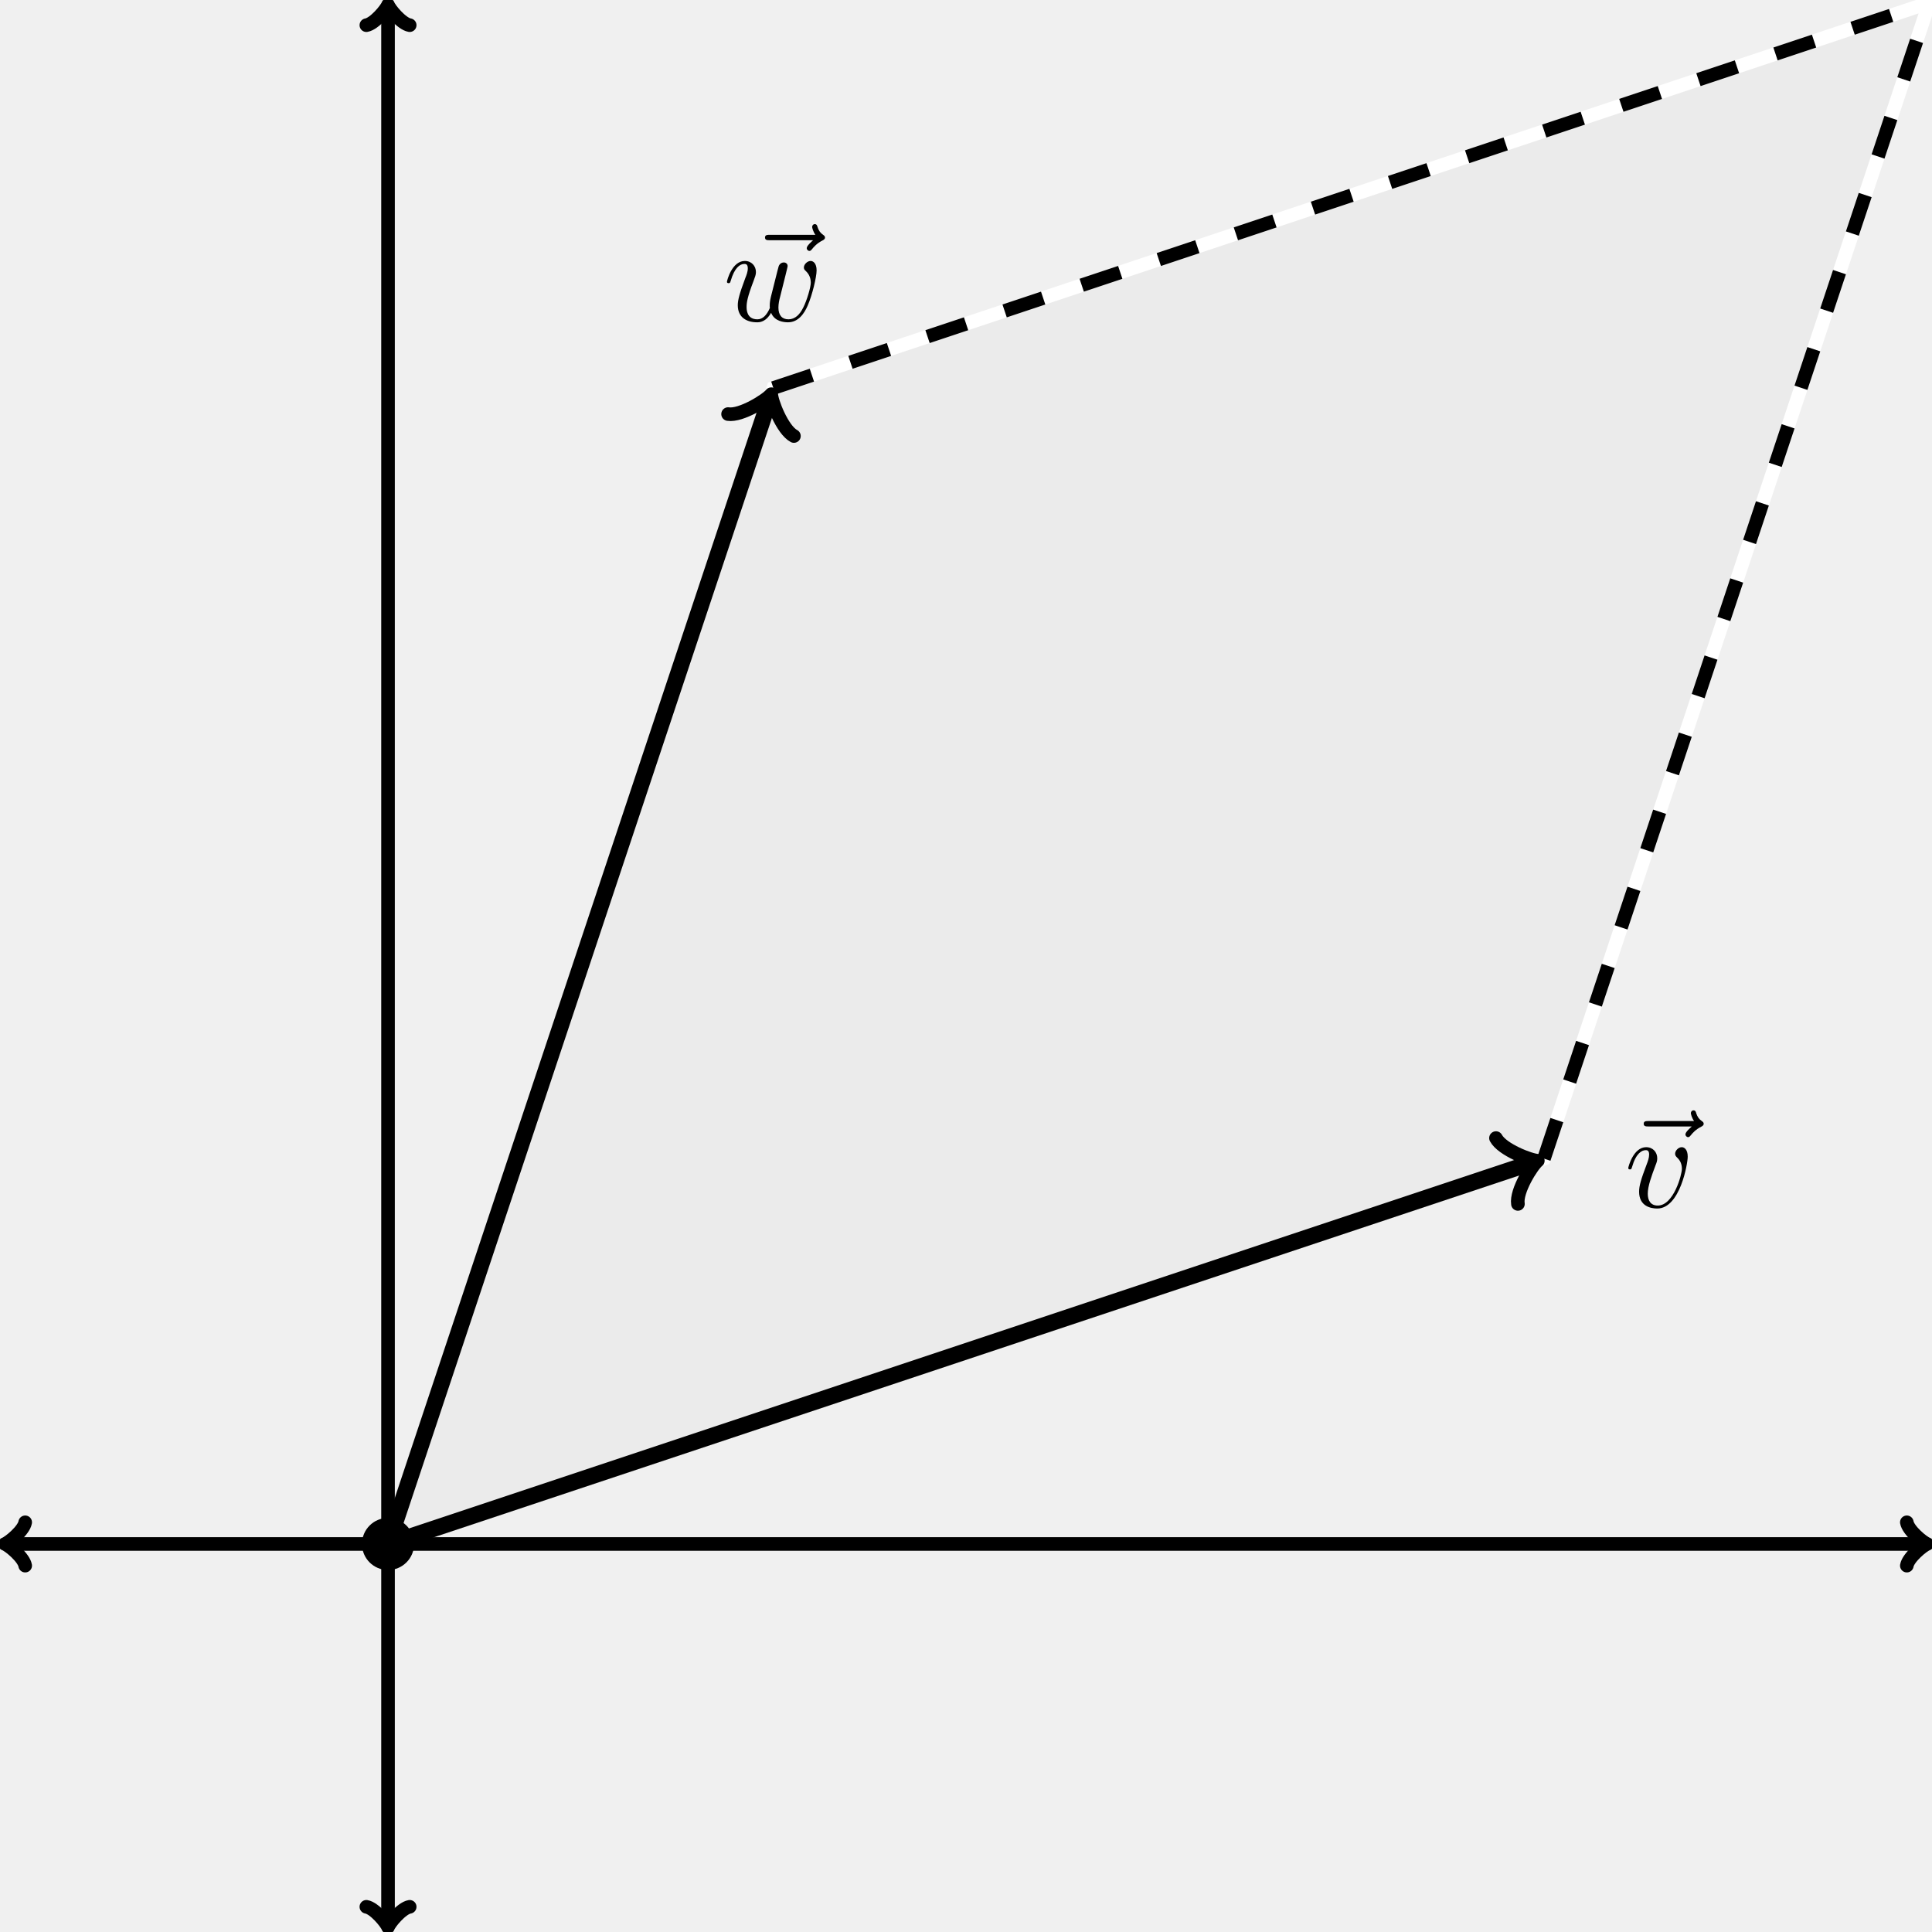
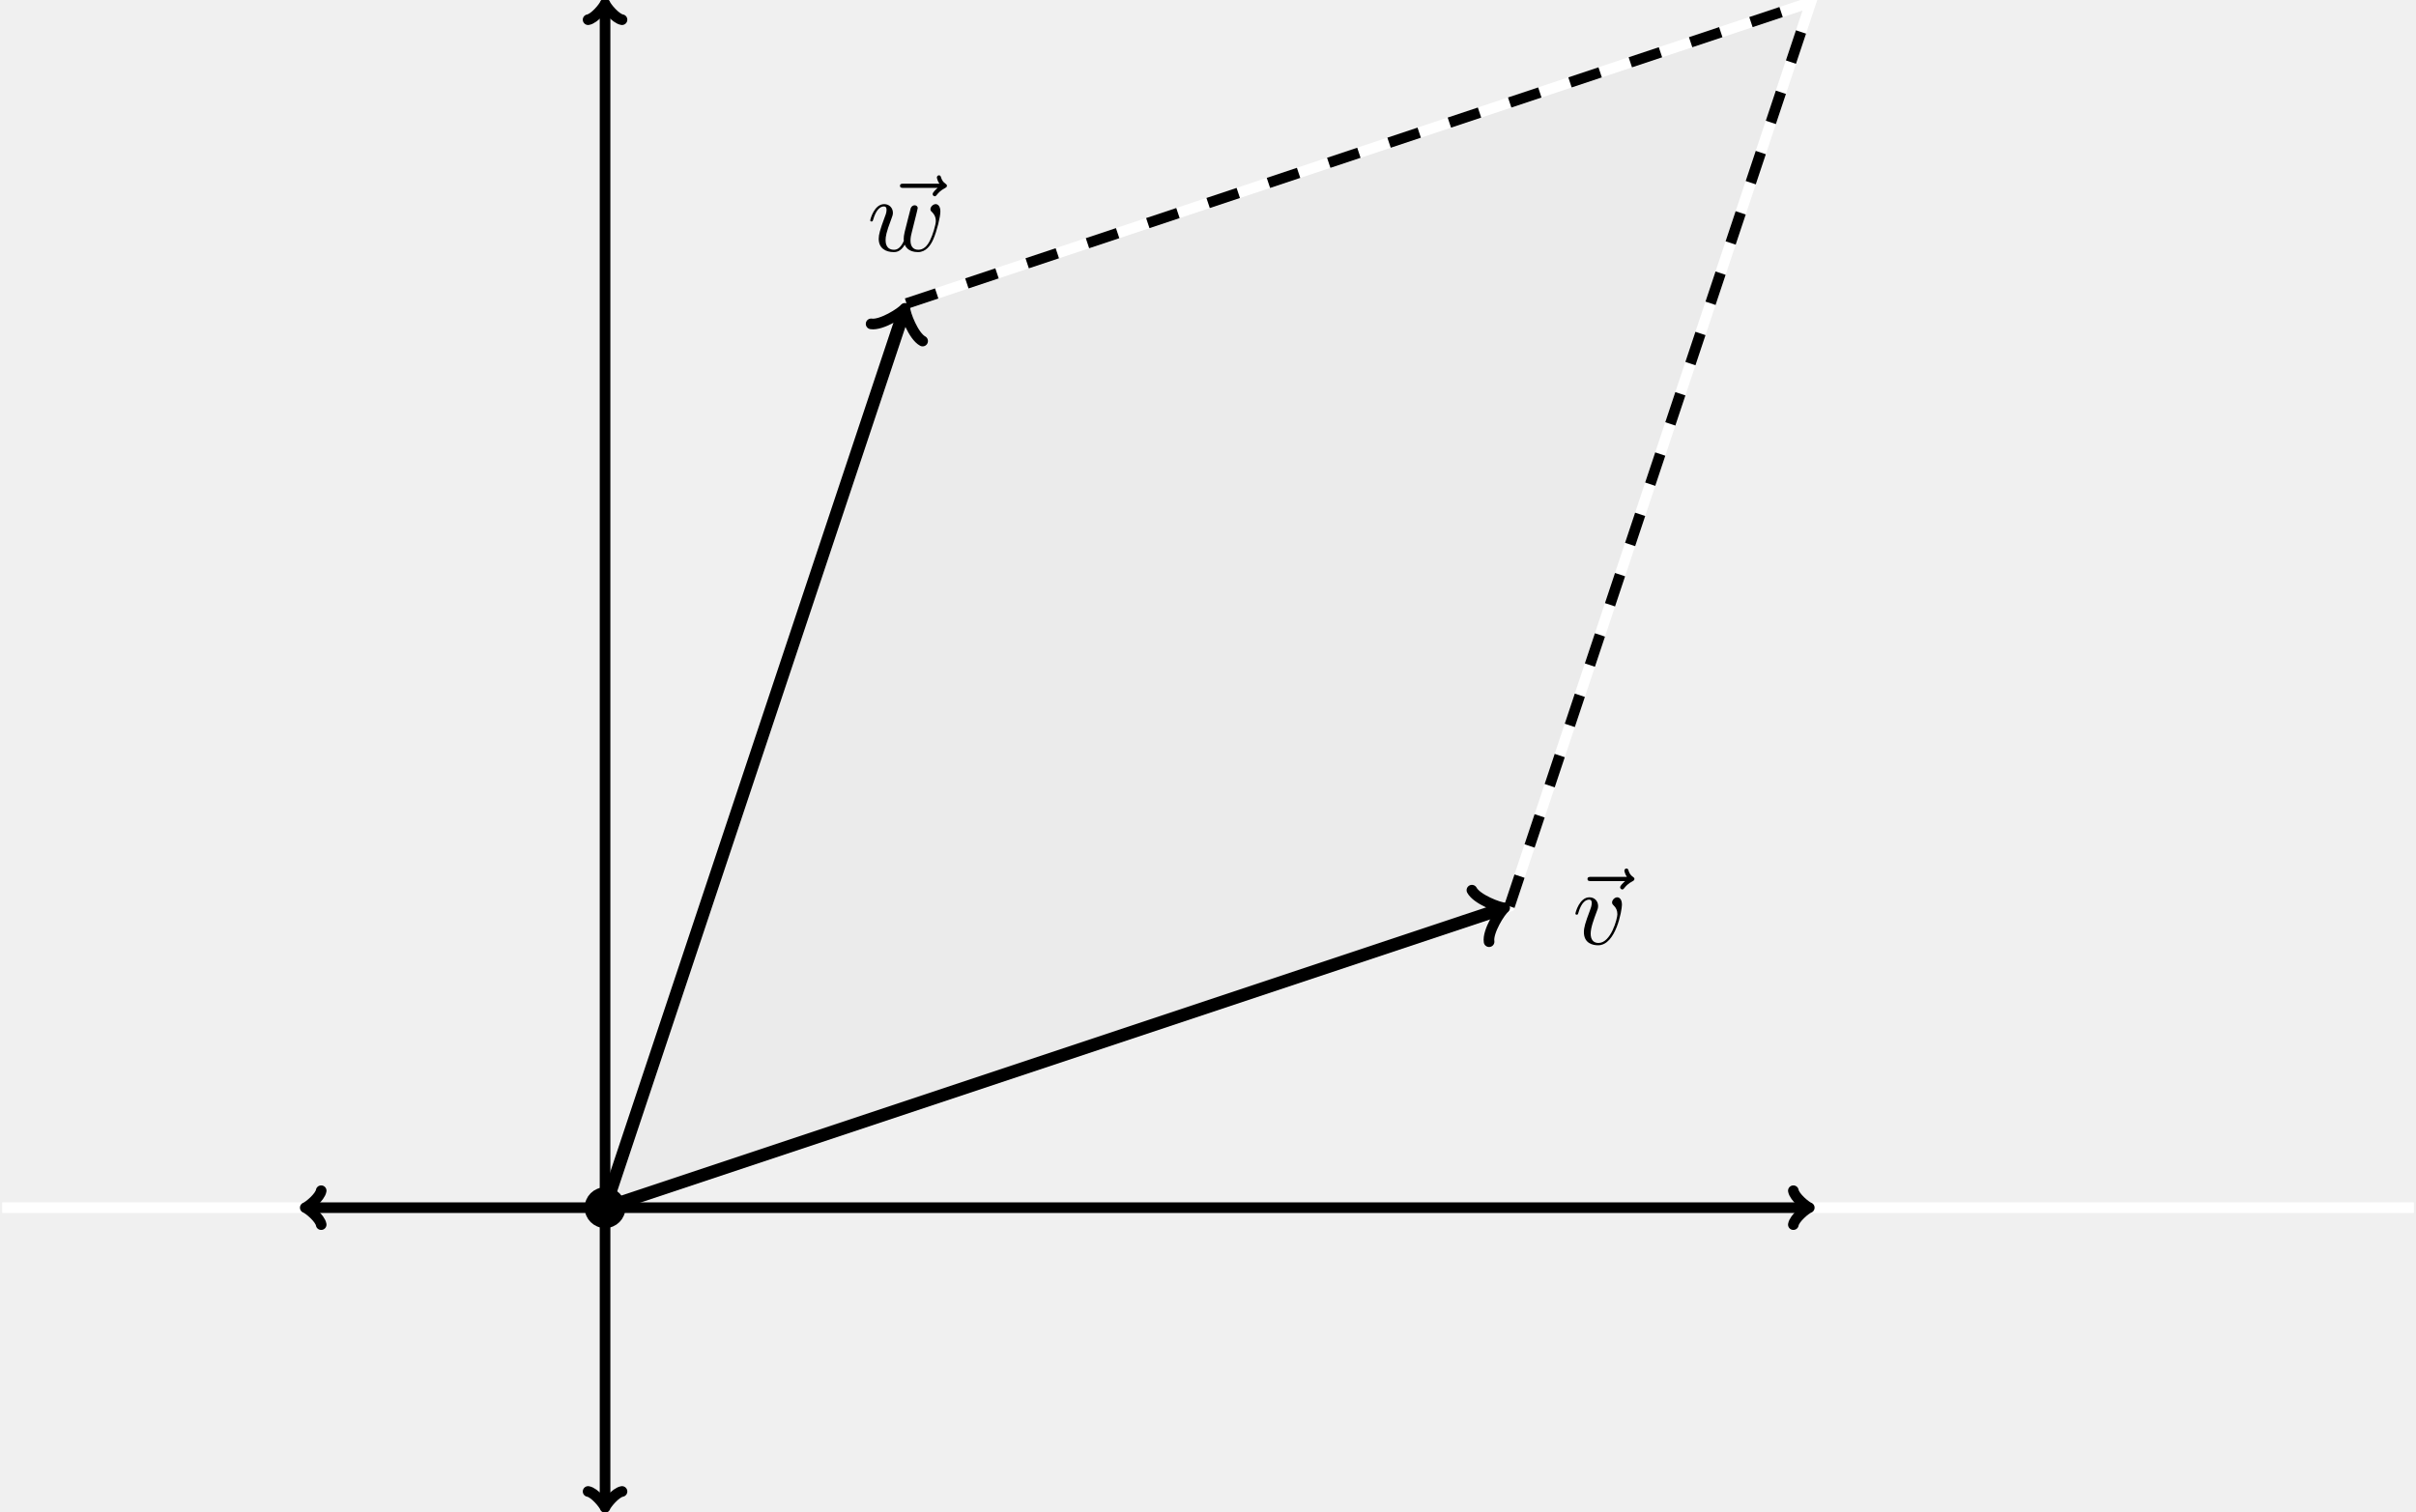
- <svg xmlns="http://www.w3.org/2000/svg" xmlns:xlink="http://www.w3.org/1999/xlink" version="1.1" width="142.131pt" height="142.131pt" viewBox="0 0 142.131 142.131">
-   <path transform="matrix(1,0,0,-1,28.546,113.585)" stroke-width="1" stroke-linecap="butt" stroke-miterlimit="10" stroke-linejoin="miter" fill="none" stroke="#000000" d="M -27.889 0 L 112.929 0 " />
-   <path transform="matrix(-1,0,0,1,.6574803,113.585)" stroke-width="1" stroke-linecap="round" stroke-linejoin="round" fill="none" stroke="#000000" d="M -1.196 1.594 C -1.096 .996 0 .1 .299 0 C 0 -.1 -1.096 -.996 -1.196 -1.594 " />
-   <path transform="matrix(1,0,0,-1,141.475,113.585)" stroke-width="1" stroke-linecap="round" stroke-linejoin="round" fill="none" stroke="#000000" d="M -1.196 1.594 C -1.096 .996 0 .1 .299 0 C 0 -.1 -1.096 -.996 -1.196 -1.594 " />
-   <path transform="matrix(1,0,0,-1,28.546,113.585)" stroke-width="1" stroke-linecap="butt" stroke-miterlimit="10" stroke-linejoin="miter" fill="none" stroke="#000000" d="M 0 -27.889 L 0 112.929 " />
-   <path transform="matrix(0,1,1,0,28.546,141.4735)" stroke-width="1" stroke-linecap="round" stroke-linejoin="round" fill="none" stroke="#000000" d="M -1.196 1.594 C -1.096 .996 0 .1 .299 0 C 0 -.1 -1.096 -.996 -1.196 -1.594 " />
-   <path transform="matrix(0,-1,-1,0,28.546,.6560364)" stroke-width="1" stroke-linecap="round" stroke-linejoin="round" fill="none" stroke="#000000" d="M -1.196 1.594 C -1.096 .996 0 .1 .299 0 C 0 -.1 -1.096 -.996 -1.196 -1.594 " />
-   <path transform="matrix(1,0,0,-1,28.546,113.585)" d="M 0 0 L 28.347 85.04 L 113.387 113.387 L 85.04 28.347 Z " fill="#ebebeb" />
-   <path transform="matrix(1,0,0,-1,28.546,113.585)" stroke-width="1" stroke-linecap="butt" stroke-miterlimit="10" stroke-linejoin="miter" fill="none" stroke="#ffffff" d="M 0 0 L 28.347 85.04 L 113.387 113.387 L 85.04 28.347 Z " />
-   <path transform="matrix(1,0,0,-1,28.546,113.585)" d="M 1.417 0 C 1.417 .783 .783 1.417 0 1.417 C -.783 1.417 -1.417 .783 -1.417 0 C -1.417 -.783 -.783 -1.417 0 -1.417 C .783 -1.417 1.417 -.783 1.417 0 Z M 0 0 " />
-   <path transform="matrix(1,0,0,-1,28.546,113.585)" stroke-width="1" stroke-linecap="butt" stroke-miterlimit="10" stroke-linejoin="miter" fill="none" stroke="#000000" d="M 1.417 0 C 1.417 .783 .783 1.417 0 1.417 C -.783 1.417 -1.417 .783 -1.417 0 C -1.417 -.783 -.783 -1.417 0 -1.417 C .783 -1.417 1.417 -.783 1.417 0 Z M 0 0 " />
-   <path transform="matrix(1,0,0,-1,28.546,113.585)" stroke-width="1.196" stroke-linecap="butt" stroke-miterlimit="10" stroke-linejoin="miter" fill="none" stroke="#000000" d="M 0 0 L 28.044 84.132 " />
-   <path transform="matrix(.31654,-.94962,-.94962,-.31654,56.59005,29.4528)" stroke-width="1" stroke-linecap="round" stroke-linejoin="round" fill="none" stroke="#000000" d="M -1.913 2.55 C -1.753 1.594 0 .159 .478 0 C 0 -.159 -1.753 -1.594 -1.913 -2.55 " />
-   <path transform="matrix(1,0,0,-1,28.546,113.585)" stroke-width="1.196" stroke-linecap="butt" stroke-miterlimit="10" stroke-linejoin="miter" fill="none" stroke="#000000" d="M 0 0 L 84.132 28.044 " />
-   <path transform="matrix(.94963,-.31654,-.31654,-.94963,112.6782,85.54095)" stroke-width="1" stroke-linecap="round" stroke-linejoin="round" fill="none" stroke="#000000" d="M -1.913 2.55 C -1.753 1.594 0 .159 .478 0 C 0 -.159 -1.753 -1.594 -1.913 -2.55 " />
-   <path transform="matrix(1,0,0,-1,28.546,113.585)" stroke-width="1" stroke-linecap="butt" stroke-dasharray="2.989,2.989" stroke-miterlimit="10" stroke-linejoin="miter" fill="none" stroke="#000000" d="M 28.347 85.04 L 113.387 113.387 " />
-   <path transform="matrix(1,0,0,-1,28.546,113.585)" stroke-width="1" stroke-linecap="butt" stroke-dasharray="2.989,2.989" stroke-miterlimit="10" stroke-linejoin="miter" fill="none" stroke="#000000" d="M 85.04 28.347 L 113.387 113.387 " />
+ <svg xmlns="http://www.w3.org/2000/svg" xmlns:xlink="http://www.w3.org/1999/xlink" version="1.1" width="227.17pt" height="142.131pt" viewBox="0 0 227.17 142.131">
+   <path transform="matrix(1,0,0,-1,56.892,113.585)" stroke-width="1" stroke-linecap="butt" stroke-miterlimit="10" stroke-linejoin="miter" fill="none" stroke="#ffffff" d="M -56.694 0 L 170.081 0 " />
+   <path transform="matrix(1,0,0,-1,56.892,113.585)" stroke-width="1" stroke-linecap="butt" stroke-miterlimit="10" stroke-linejoin="miter" fill="none" stroke="#000000" d="M -27.889 0 L 112.929 0 " />
+   <path transform="matrix(-1,0,0,1,29.00348,113.585)" stroke-width="1" stroke-linecap="round" stroke-linejoin="round" fill="none" stroke="#000000" d="M -1.196 1.594 C -1.096 .996 0 .1 .299 0 C 0 -.1 -1.096 -.996 -1.196 -1.594 " />
+   <path transform="matrix(1,0,0,-1,169.821,113.585)" stroke-width="1" stroke-linecap="round" stroke-linejoin="round" fill="none" stroke="#000000" d="M -1.196 1.594 C -1.096 .996 0 .1 .299 0 C 0 -.1 -1.096 -.996 -1.196 -1.594 " />
+   <path transform="matrix(1,0,0,-1,56.892,113.585)" stroke-width="1" stroke-linecap="butt" stroke-miterlimit="10" stroke-linejoin="miter" fill="none" stroke="#000000" d="M 0 -27.889 L 0 112.929 " />
+   <path transform="matrix(0,1,1,0,56.892,141.4735)" stroke-width="1" stroke-linecap="round" stroke-linejoin="round" fill="none" stroke="#000000" d="M -1.196 1.594 C -1.096 .996 0 .1 .299 0 C 0 -.1 -1.096 -.996 -1.196 -1.594 " />
+   <path transform="matrix(0,-1,-1,0,56.892,.6560364)" stroke-width="1" stroke-linecap="round" stroke-linejoin="round" fill="none" stroke="#000000" d="M -1.196 1.594 C -1.096 .996 0 .1 .299 0 C 0 -.1 -1.096 -.996 -1.196 -1.594 " />
+   <path transform="matrix(1,0,0,-1,56.892,113.585)" d="M 0 0 L 28.347 85.04 L 113.387 113.387 L 85.04 28.347 Z " fill="#ebebeb" />
+   <path transform="matrix(1,0,0,-1,56.892,113.585)" stroke-width="1" stroke-linecap="butt" stroke-miterlimit="10" stroke-linejoin="miter" fill="none" stroke="#ffffff" d="M 0 0 L 28.347 85.04 L 113.387 113.387 L 85.04 28.347 Z " />
+   <path transform="matrix(1,0,0,-1,56.892,113.585)" d="M 1.417 0 C 1.417 .783 .783 1.417 0 1.417 C -.783 1.417 -1.417 .783 -1.417 0 C -1.417 -.783 -.783 -1.417 0 -1.417 C .783 -1.417 1.417 -.783 1.417 0 Z M 0 0 " />
+   <path transform="matrix(1,0,0,-1,56.892,113.585)" stroke-width="1" stroke-linecap="butt" stroke-miterlimit="10" stroke-linejoin="miter" fill="none" stroke="#000000" d="M 1.417 0 C 1.417 .783 .783 1.417 0 1.417 C -.783 1.417 -1.417 .783 -1.417 0 C -1.417 -.783 -.783 -1.417 0 -1.417 C .783 -1.417 1.417 -.783 1.417 0 Z M 0 0 " />
+   <path transform="matrix(1,0,0,-1,56.892,113.585)" stroke-width="1.196" stroke-linecap="butt" stroke-miterlimit="10" stroke-linejoin="miter" fill="none" stroke="#000000" d="M 0 0 L 28.044 84.132 " />
+   <path transform="matrix(.31654,-.94962,-.94962,-.31654,84.93605,29.4528)" stroke-width="1" stroke-linecap="round" stroke-linejoin="round" fill="none" stroke="#000000" d="M -1.913 2.55 C -1.753 1.594 0 .159 .478 0 C 0 -.159 -1.753 -1.594 -1.913 -2.55 " />
+   <path transform="matrix(1,0,0,-1,56.892,113.585)" stroke-width="1.196" stroke-linecap="butt" stroke-miterlimit="10" stroke-linejoin="miter" fill="none" stroke="#000000" d="M 0 0 L 84.132 28.044 " />
+   <path transform="matrix(.94963,-.31654,-.31654,-.94963,141.0242,85.54095)" stroke-width="1" stroke-linecap="round" stroke-linejoin="round" fill="none" stroke="#000000" d="M -1.913 2.55 C -1.753 1.594 0 .159 .478 0 C 0 -.159 -1.753 -1.594 -1.913 -2.55 " />
+   <path transform="matrix(1,0,0,-1,56.892,113.585)" stroke-width="1" stroke-linecap="butt" stroke-dasharray="2.989,2.989" stroke-miterlimit="10" stroke-linejoin="miter" fill="none" stroke="#000000" d="M 28.347 85.04 L 113.387 113.387 " />
+   <path transform="matrix(1,0,0,-1,56.892,113.585)" stroke-width="1" stroke-linecap="butt" stroke-dasharray="2.989,2.989" stroke-miterlimit="10" stroke-linejoin="miter" fill="none" stroke="#000000" d="M 85.04 28.347 L 113.387 113.387 " />
  <symbol id="font_0_3">
    <path d="M .355 .079 C .341 .066 .308 .038 .308 .02 C .308 .01 .318 0 .328 0 C .337 0 .342 .007 .347 .013 C .359 .028 .382 .056 .426 .078 C .433 .082 .443 .087 .443 .099 C .443 .109 .436 .114 .429 .119 C .407 .134 .396 .152 .388 .176 C .386 .185 .382 .198 .368 .198 C .354 .198 .348 .185 .348 .177 C .348 .172 .356 .14 .372 .119 L .035 .119 C .018 .119 0 .119 0 .099 C 0 .079 .018 .079 .035 .079 L .355 .079 Z " />
  </symbol>
  <symbol id="font_0_1">
    <path d="M .439 .383 C .439 .437 .413 .453 .395 .453 C .37 .453 .346 .427 .346 .405 C .346 .392 .351 .386 .362 .375 C .383 .355 .396 .329 .396 .293 C .396 .251 .335 .022 .218 .022 C .167 .022 .144 .057 .144 .109 C .144 .165 .171 .238 .202 .321 C .209 .338 .214 .352 .214 .371 C .214 .416 .182 .453 .132 .453 C .038 .453 0 .308 0 .299 C 0 .289 .01 .289 .012 .289 C .022 .289 .023 .291 .028 .307 C .057 .408 .1 .431 .129 .431 C .137 .431 .154 .431 .154 .399 C .154 .374 .144 .347 .137 .329 C .093 .213 .08 .167 .08 .124 C .08 .016 .168 0 .214 0 C .382 0 .439 .331 .439 .383 Z " />
  </symbol>
-   <use xlink:href="#font_0_3" transform="matrix(9.9626,0,0,-9.9626,120.9222,83.6573)" />
-   <use xlink:href="#font_0_1" transform="matrix(9.9626,0,0,-9.9626,119.7865,88.90759)" />
+   <use xlink:href="#font_0_3" transform="matrix(9.9626,0,0,-9.9626,149.2682,83.6573)" />
+   <use xlink:href="#font_0_1" transform="matrix(9.9626,0,0,-9.9626,148.1325,88.90759)" />
  <symbol id="font_0_2">
    <path d="M .433 .35 C .438 .372 .448 .409 .448 .415 C .448 .433 .434 .442 .419 .442 C .407 .442 .389 .434 .382 .414 C .379 .407 .332 .216 .325 .19 C .318 .16 .316 .142 .316 .124 C .316 .113 .316 .111 .317 .106 C .294 .053 .264 .022 .225 .022 C .145 .022 .145 .096 .145 .113 C .145 .145 .15 .184 .197 .307 C .208 .337 .214 .351 .214 .371 C .214 .416 .181 .453 .132 .453 C .037 .453 0 .308 0 .299 C 0 .289 .01 .289 .012 .289 C .022 .289 .023 .291 .028 .307 C .055 .4 .094 .431 .129 .431 C .138 .431 .154 .43 .154 .398 C .154 .373 .143 .345 .136 .328 C .092 .21 .08 .164 .08 .126 C .08 .035 .147 0 .222 0 C .239 0 .286 0 .326 .07 C .352 .006 .421 0 .451 0 C .526 0 .57 .063 .596 .123 C .63 .201 .662 .335 .662 .383 C .662 .438 .635 .453 .618 .453 C .593 .453 .568 .427 .568 .405 C .568 .392 .574 .386 .583 .378 C .594 .367 .619 .341 .619 .293 C .619 .259 .59 .161 .564 .11 C .538 .057 .503 .022 .454 .022 C .407 .022 .38 .052 .38 .109 C .38 .137 .387 .168 .391 .182 L .433 .35 Z " />
  </symbol>
-   <use xlink:href="#font_0_3" transform="matrix(9.9626,0,0,-9.9626,56.2792,18.4603)" />
-   <use xlink:href="#font_0_2" transform="matrix(9.9626,0,0,-9.9626,53.4797,23.71059)" />
+   <use xlink:href="#font_0_3" transform="matrix(9.9626,0,0,-9.9626,84.62518,18.4603)" />
+   <use xlink:href="#font_0_2" transform="matrix(9.9626,0,0,-9.9626,81.82569,23.71059)" />
</svg>
